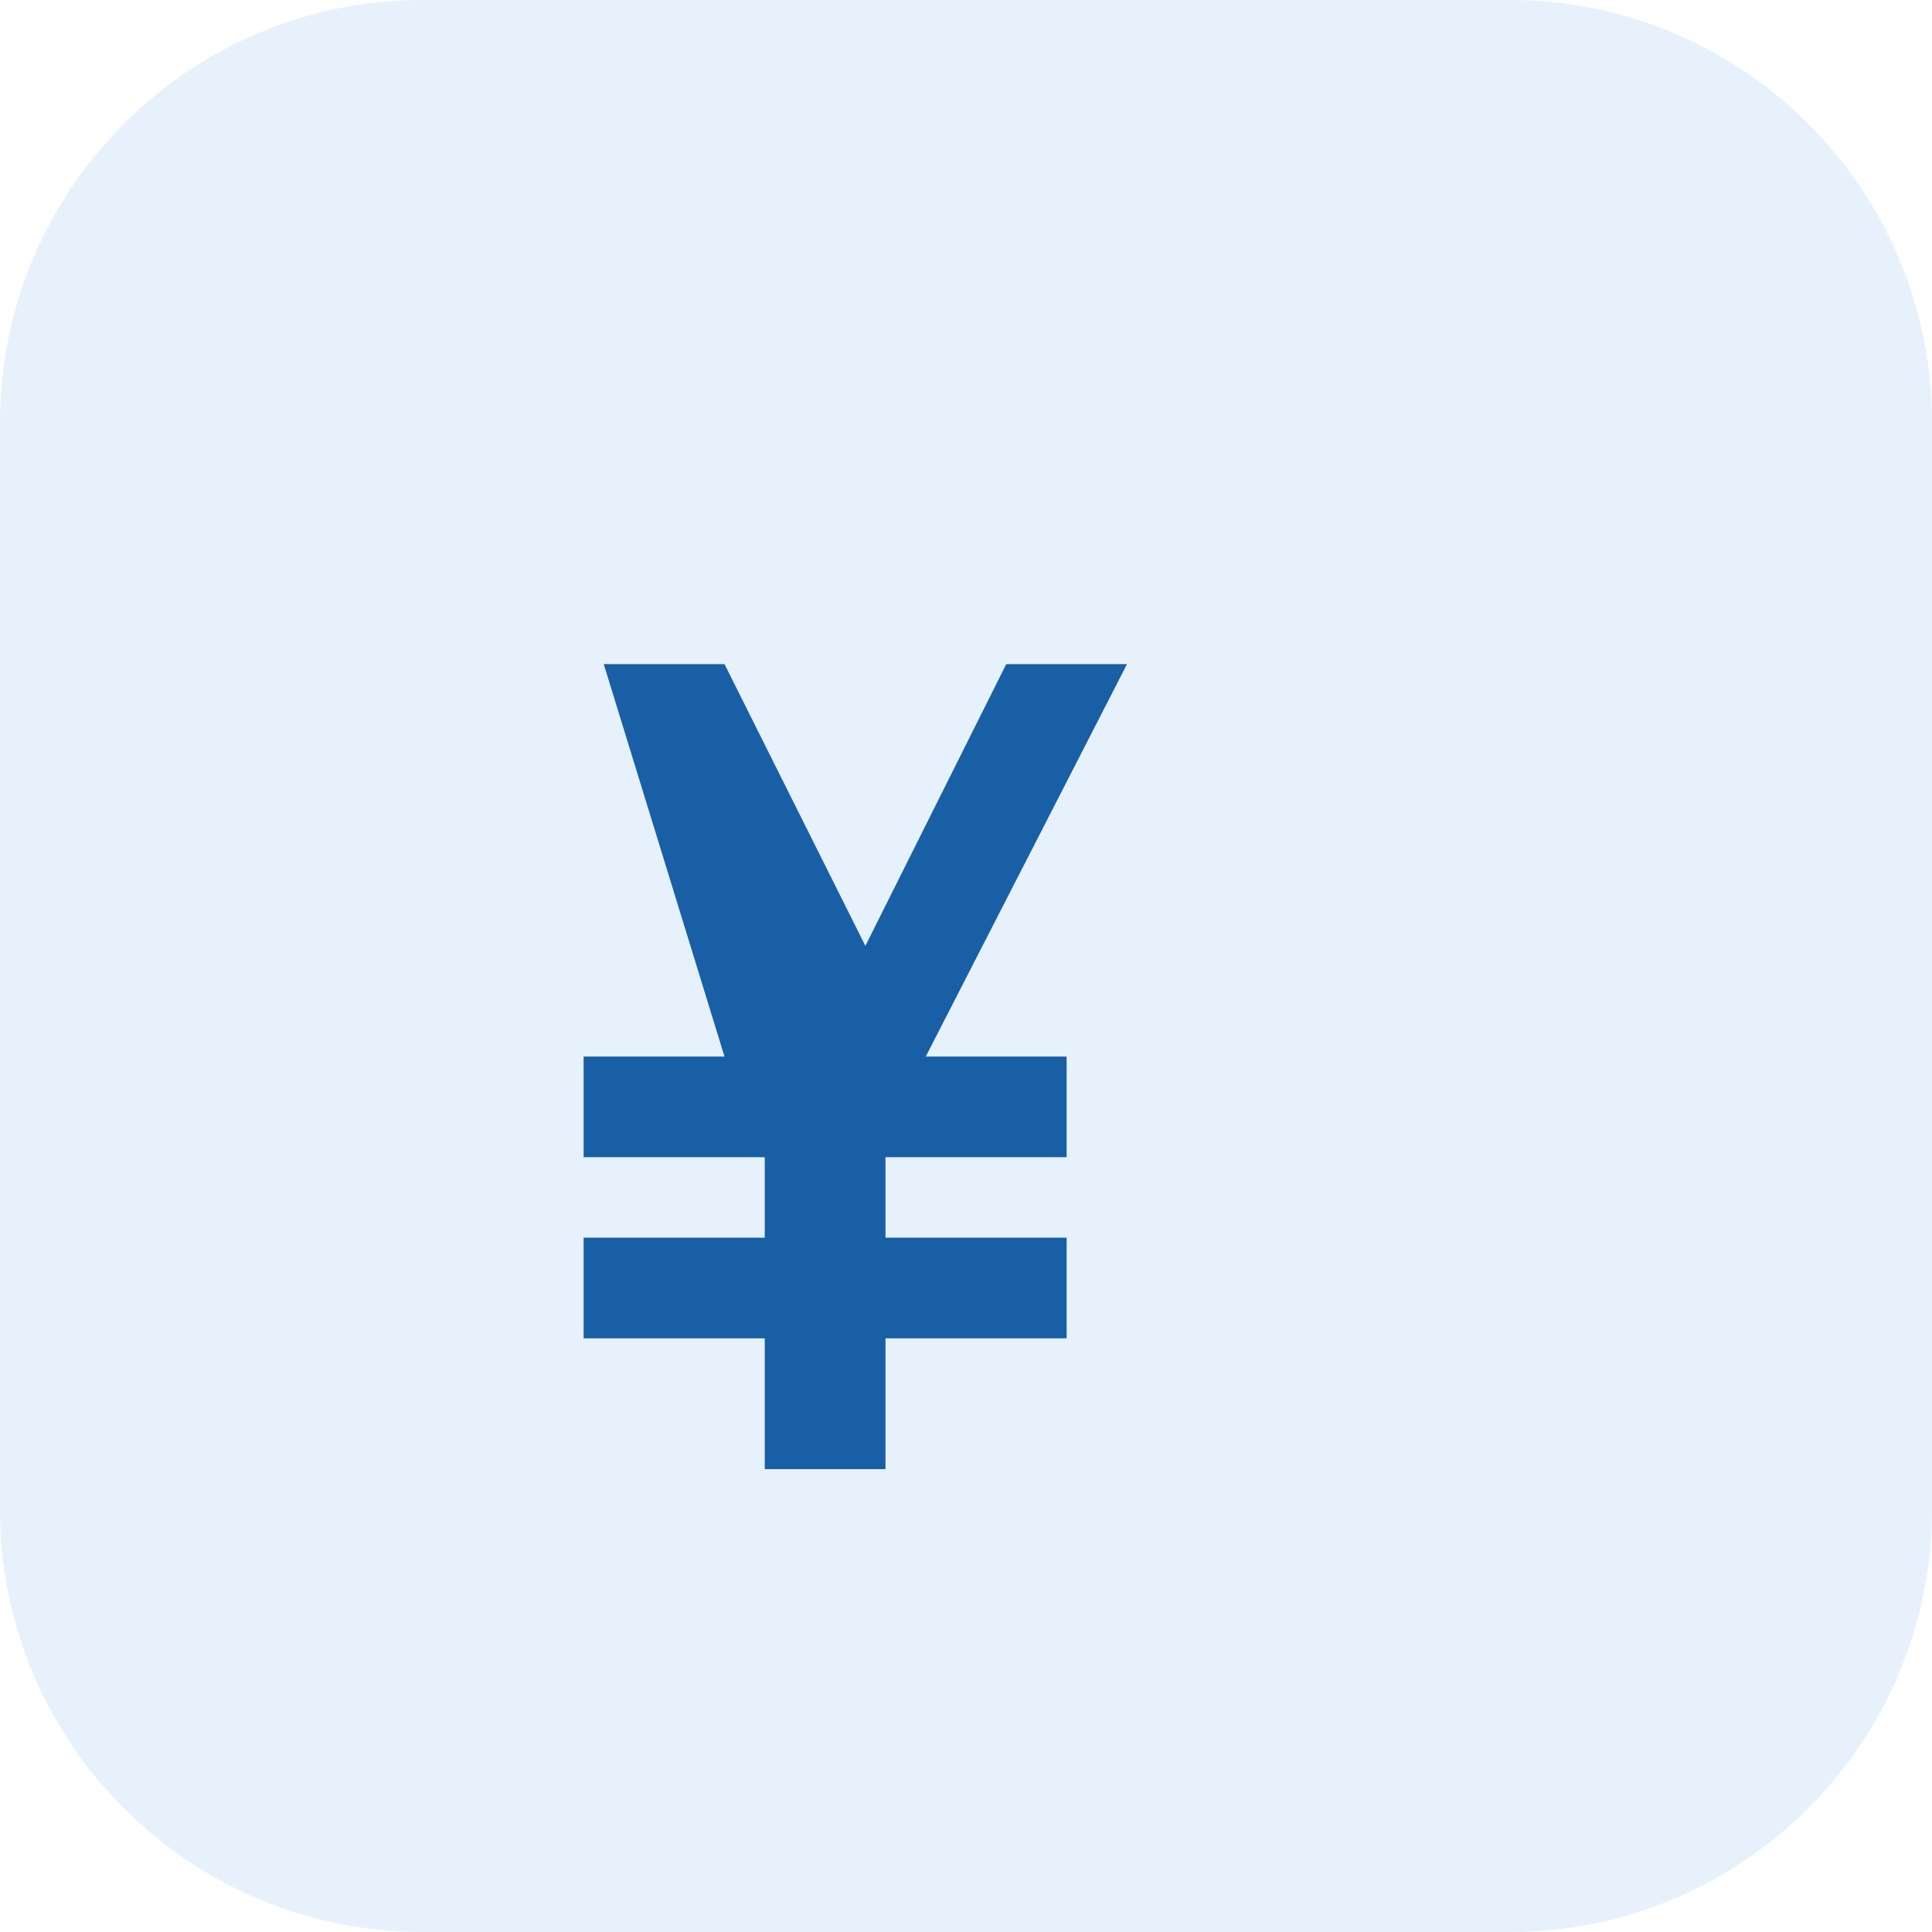
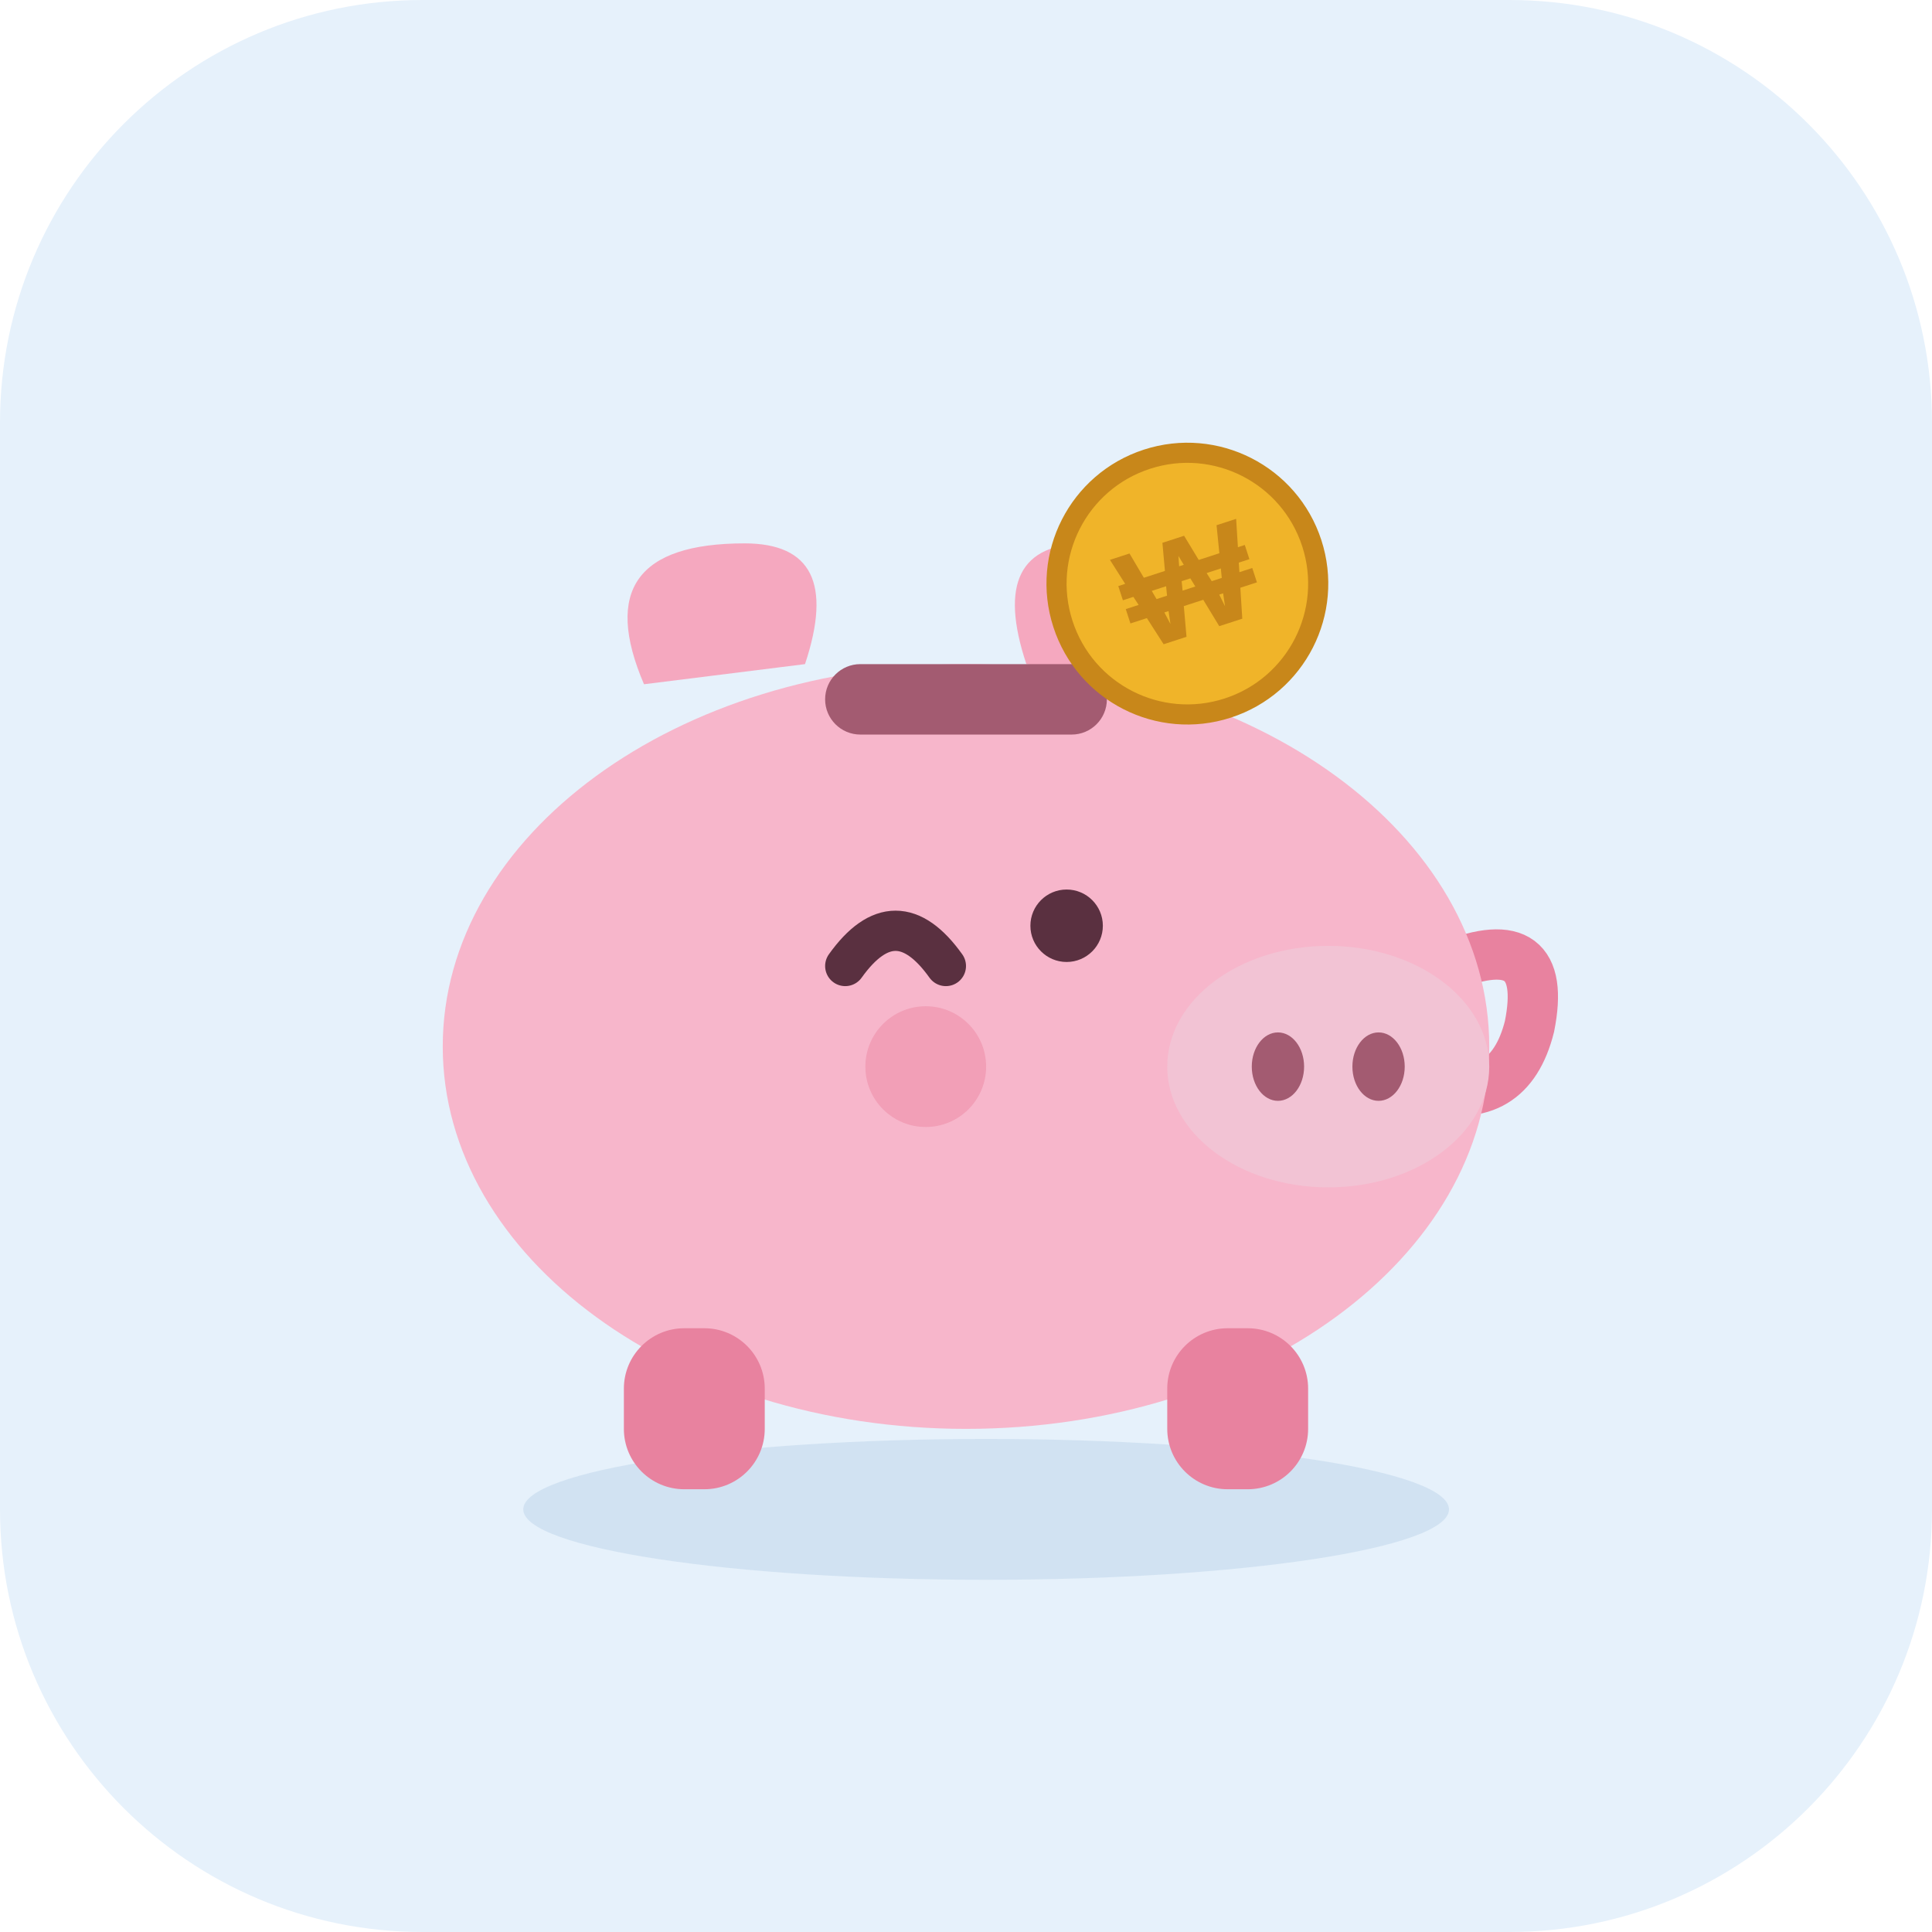
<svg xmlns="http://www.w3.org/2000/svg" viewBox="0 0 192 192" width="192" height="192">
  <rect width="192" height="192" rx="42" fill="#e6f1fb" />
-   <path d="M60 66h12l14 28 14-28h12l-20 39h14v10h-18v8h18v10h-18v13H76v-13H58v-10h18v-8H58v-10h14z" fill="#185fa5" />
+   <ellipse cx="98" cy="150" rx="46" ry="7" fill="#185fa5" opacity="0.10" />
+   <path d="M144 96 q10 -4 8 6 q-2 8 -10 6" fill="none" stroke="#e8829f" stroke-width="5" stroke-linecap="round" />
+   <path d="M64 68 q-6 -14 10 -14 q10 0 6 12 Z" fill="#f5a8bf" />
+   <path d="M118 68 q6 -14 -10 -14 q-10 0 -6 12 Z" fill="#f5a8bf" />
+   <ellipse cx="96" cy="104" rx="52" ry="38" fill="#f7b6cb" />
+   <rect x="62" y="132" width="14" height="16" rx="6" fill="#e8829f" />
+   <rect x="116" y="132" width="14" height="16" rx="6" fill="#e8829f" />
+   <rect x="82" y="66" width="28" height="7" rx="3.5" fill="#a35b71" />
+   <g transform="rotate(-18 118 58)">
+     <circle cx="118" cy="58" r="13" fill="#f0b429" />
+     <circle cx="118" cy="58" r="13" fill="none" stroke="#c8871a" stroke-width="2" />
+     <text x="118" y="63" font-family="Arial, sans-serif" font-size="14" font-weight="700" fill="#c8871a" text-anchor="middle">₩</text>
+   </g>
+   <ellipse cx="132" cy="106" rx="16" ry="12" fill="#f2c3d4" />
+   <ellipse cx="127" cy="106" rx="2.6" ry="3.4" fill="#a35b71" />
+   <ellipse cx="137" cy="106" rx="2.6" ry="3.4" fill="#a35b71" />
+   <path d="M84 96 q5 -7 10 0" fill="none" stroke="#5a3040" stroke-width="4" stroke-linecap="round" />
+   <circle cx="106" cy="92" r="3.6" fill="#5a3040" />
+   <circle cx="92" cy="106" r="6" fill="#ef95ae" opacity="0.7" />
</svg>
